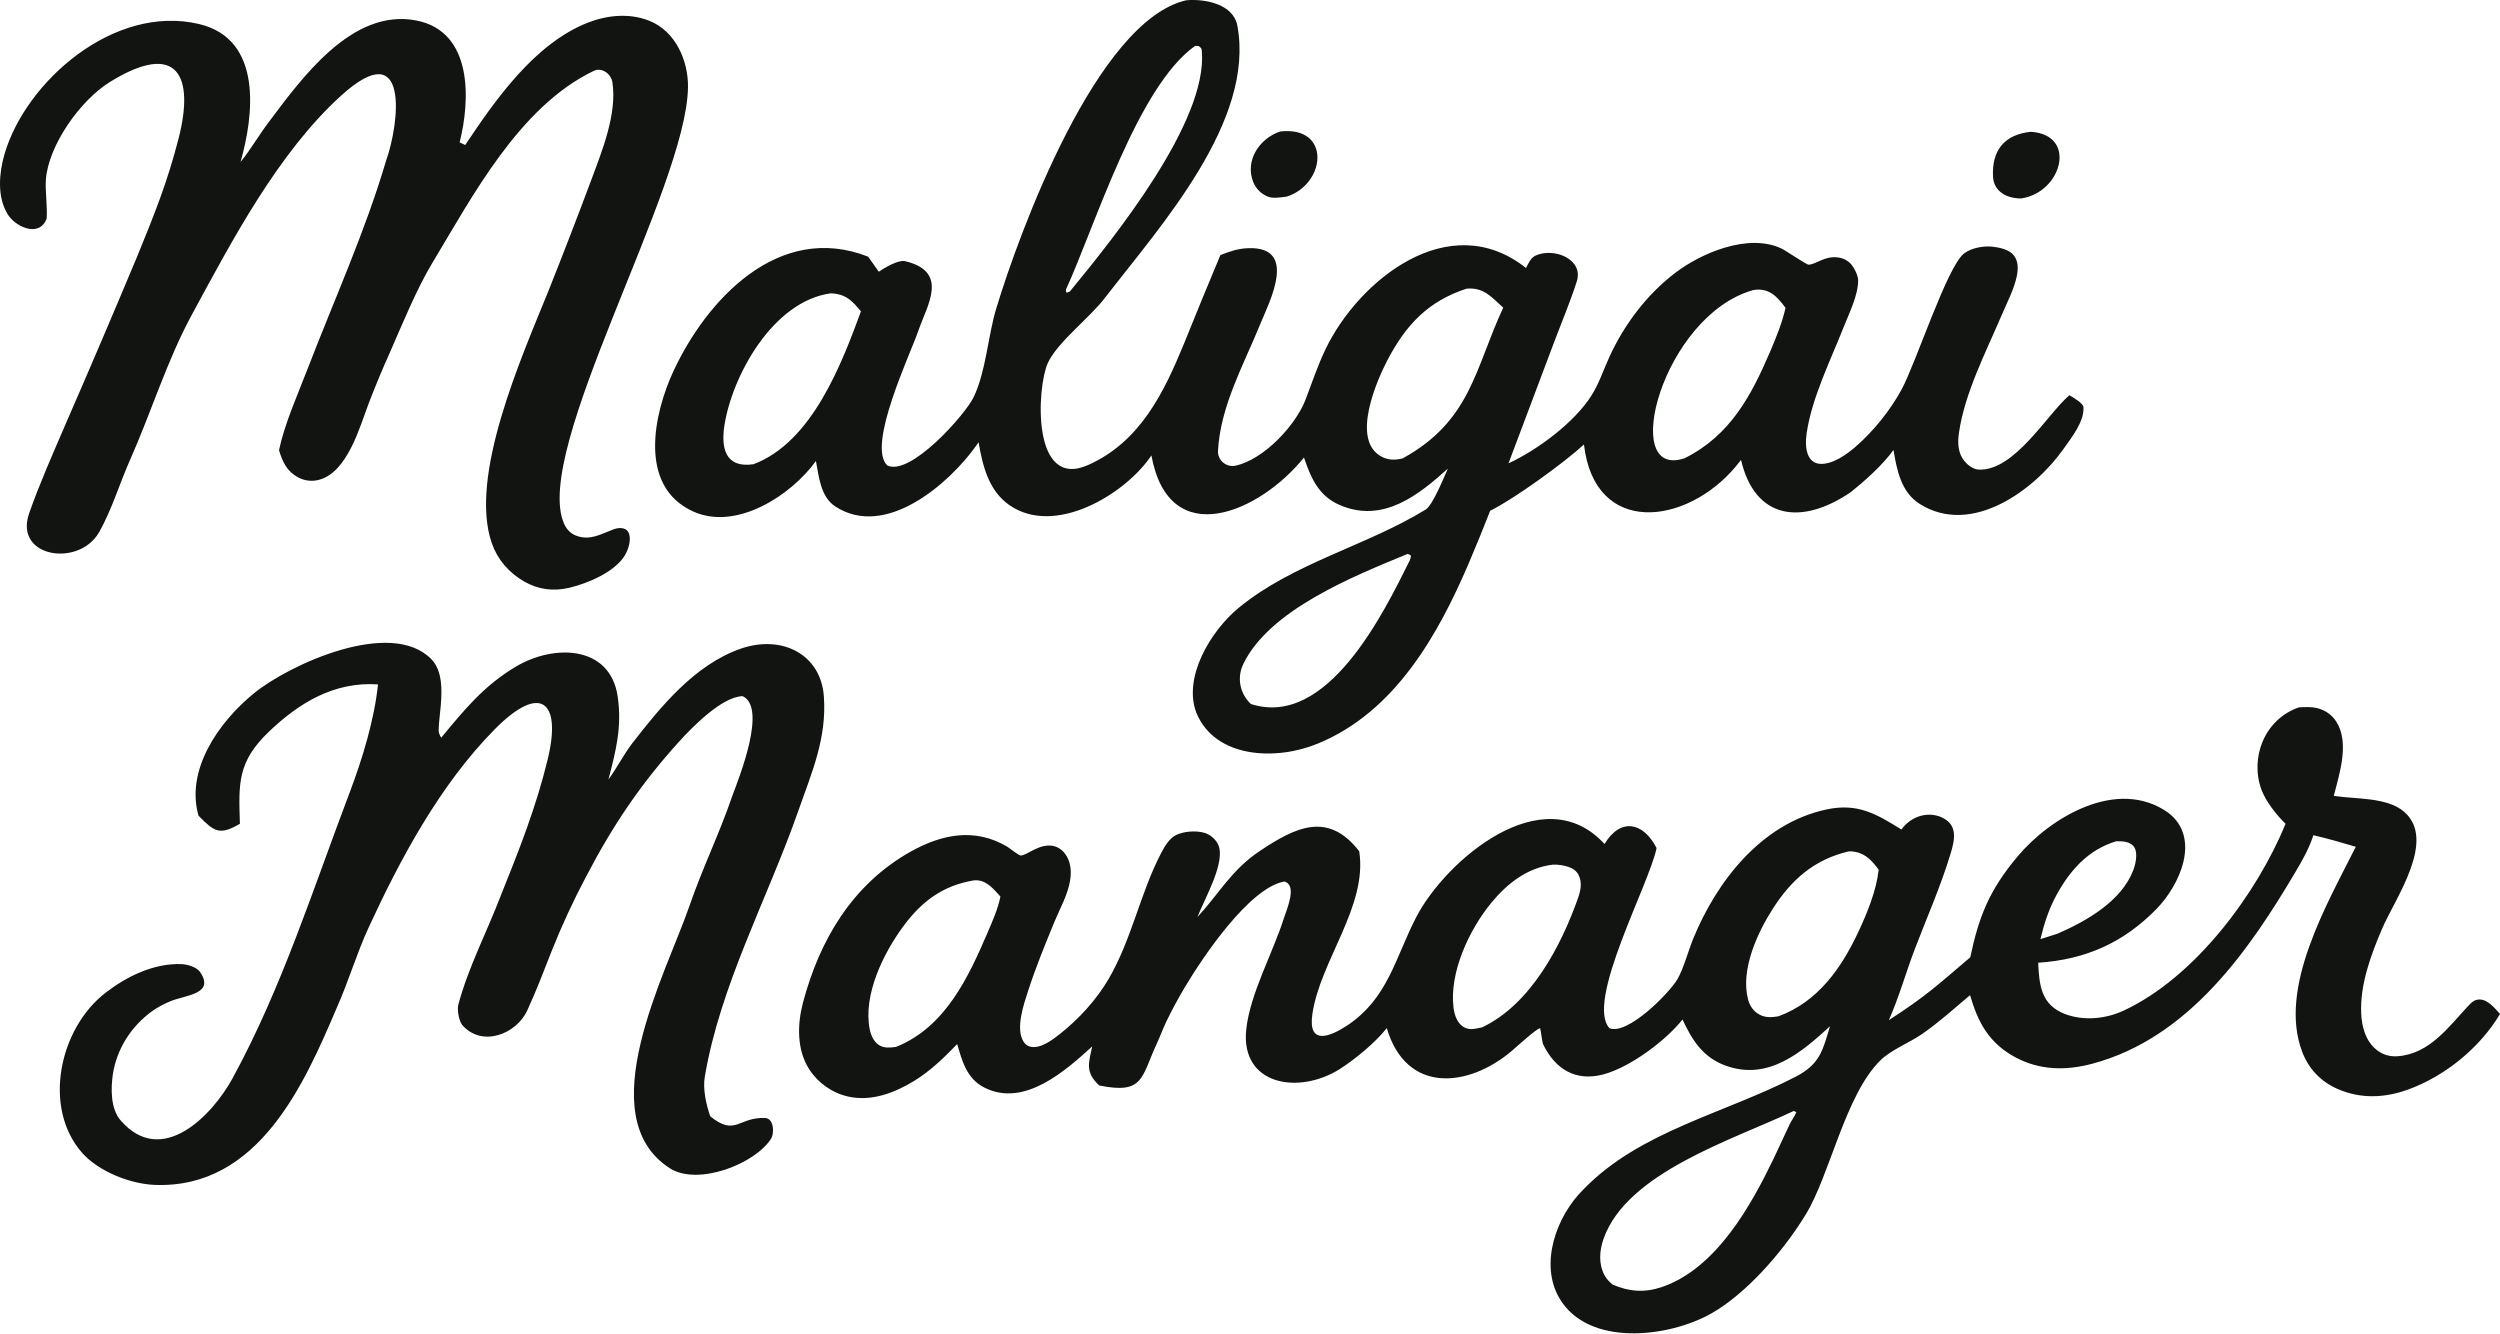
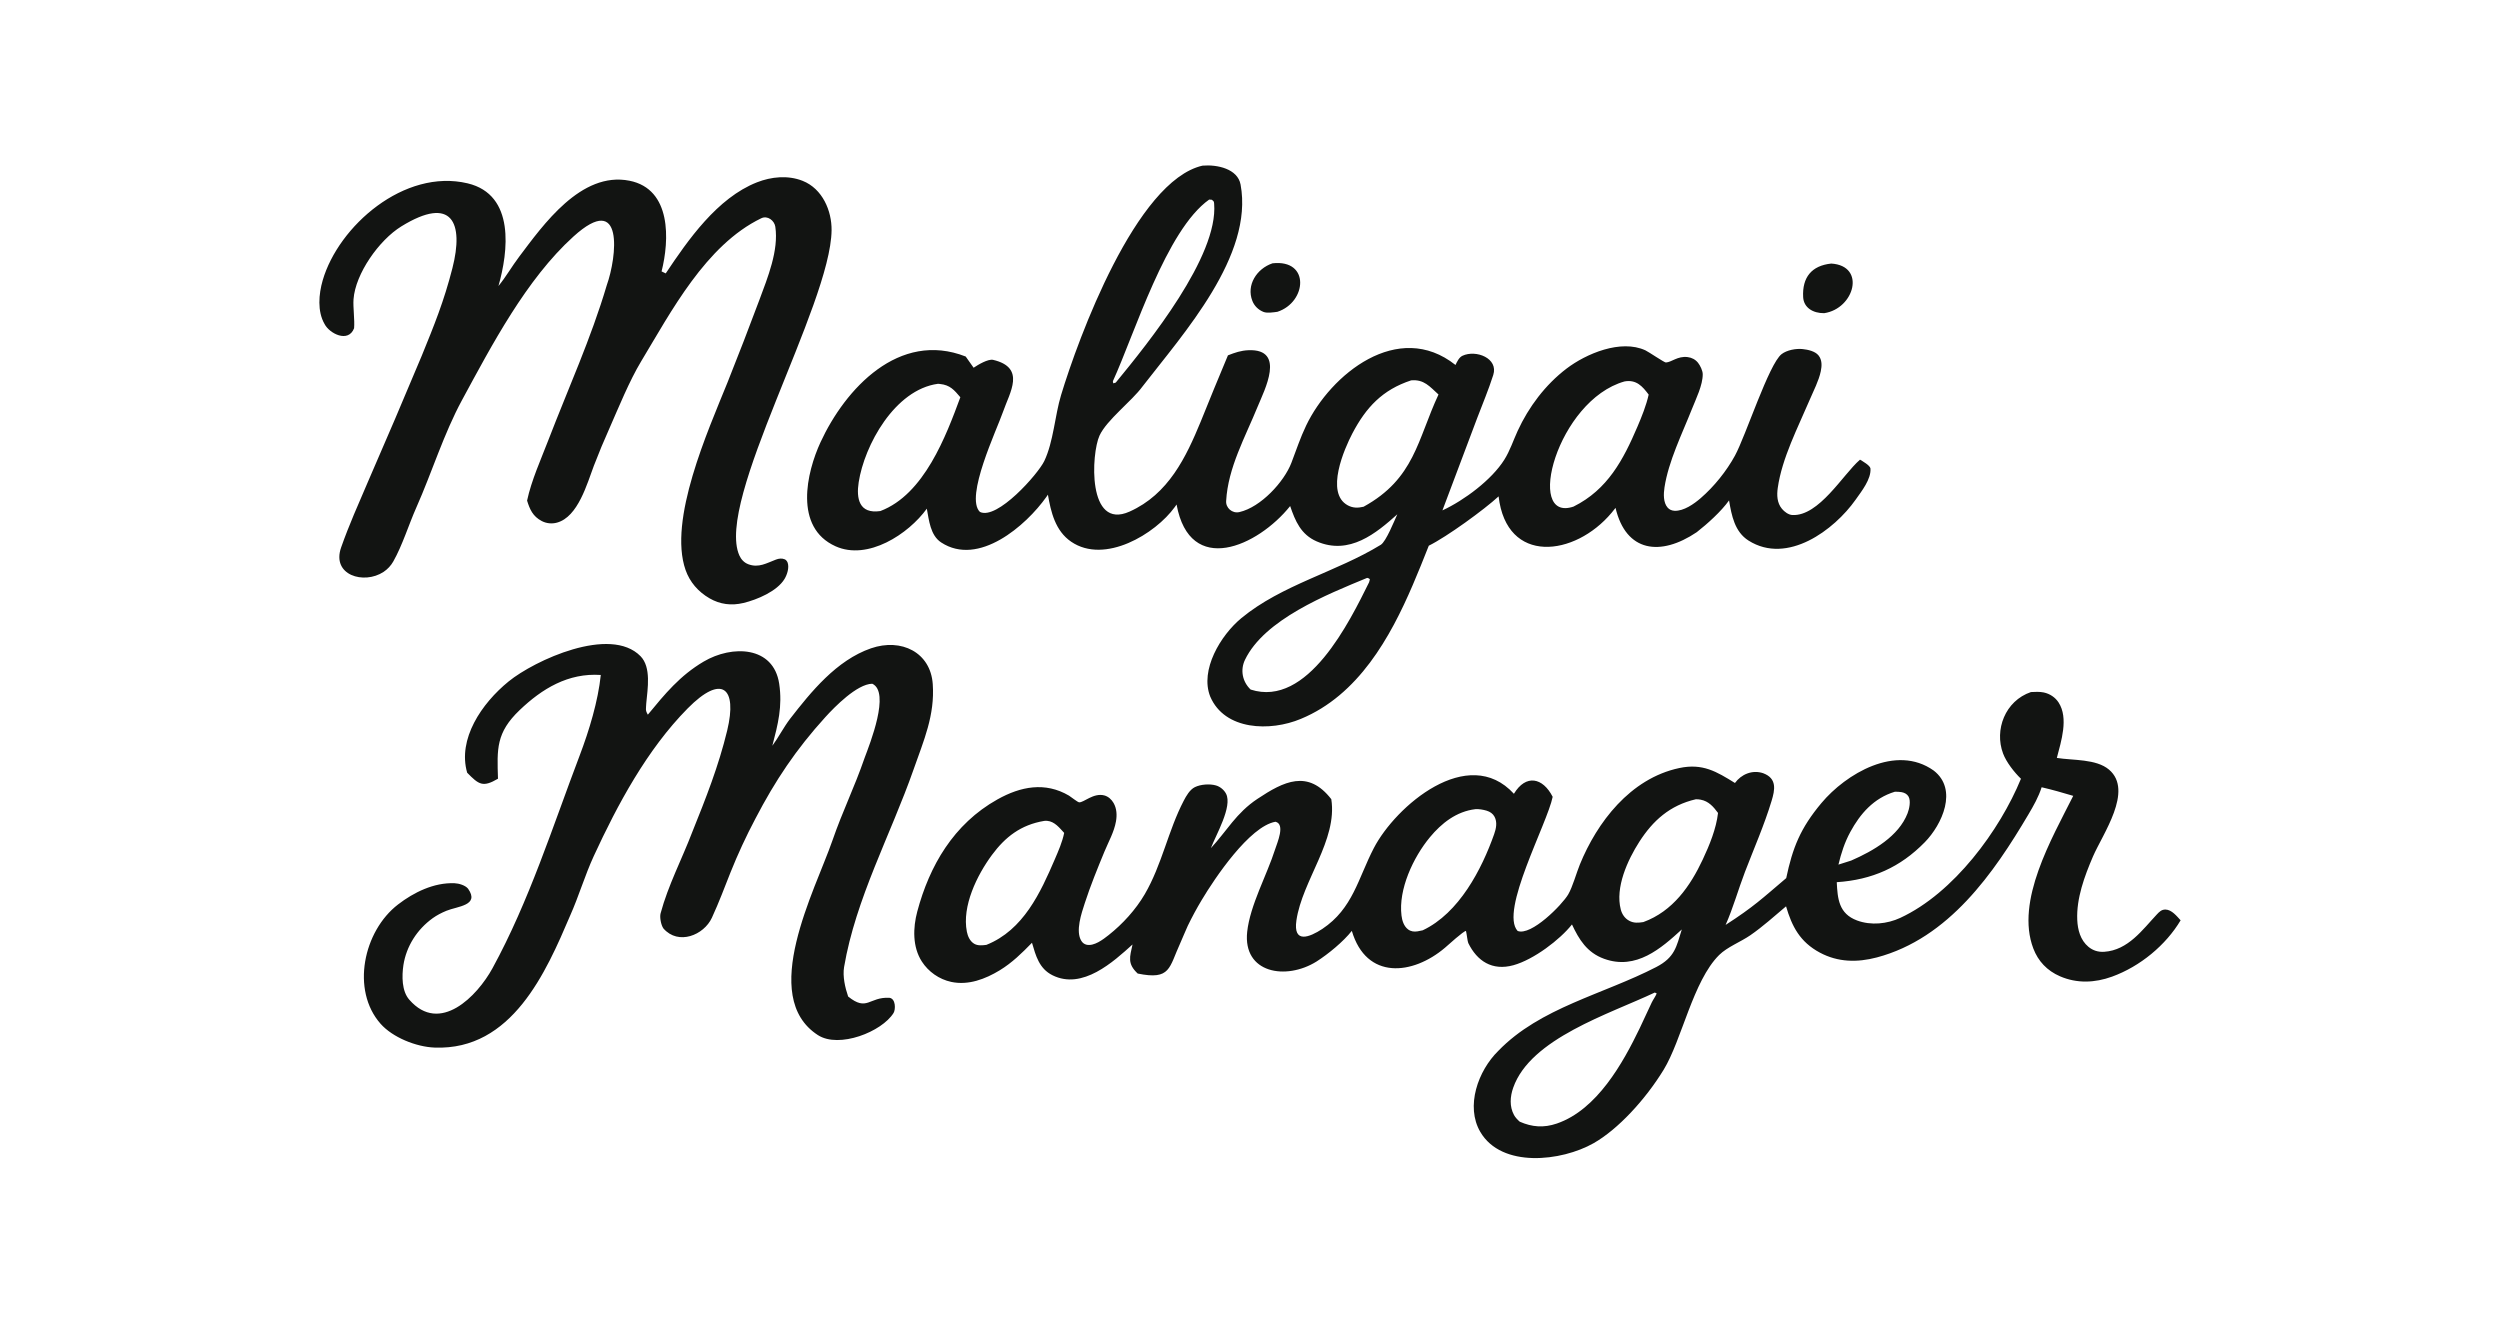
- <svg xmlns="http://www.w3.org/2000/svg" width="135" height="72" viewBox="0 0 135 72" fill="none">
-   <path d="M124.146 38.197C124.443 38.18 124.783 38.166 125.073 38.226C125.523 38.321 125.912 38.584 126.152 38.955C126.888 40.092 126.335 41.775 126.024 42.975C127.197 43.164 128.878 43.034 129.809 43.824C131.609 45.353 129.34 48.507 128.641 50.134C128.029 51.556 127.435 53.169 127.505 54.726C127.537 55.435 127.728 56.187 128.315 56.675C128.641 56.946 129.029 57.066 129.462 57.037C131.202 56.919 132.243 55.427 133.284 54.32C133.458 54.135 133.622 53.969 133.901 53.972C134.355 53.978 134.732 54.46 135.002 54.753C133.935 56.548 132.071 58.099 130.026 58.84C128.785 59.29 127.487 59.348 126.256 58.815C125.313 58.407 124.668 57.716 124.319 56.799C123.008 53.355 125.665 48.812 127.213 45.726C126.449 45.497 125.701 45.283 124.921 45.102C124.698 45.806 124.336 46.443 123.957 47.083C121.465 51.297 118.196 56.059 112.966 57.446C111.549 57.821 110.148 57.799 108.838 57.098C107.392 56.324 106.808 55.198 106.383 53.739C105.542 54.446 104.699 55.211 103.79 55.838C103.095 56.318 102.117 56.688 101.528 57.272C99.632 59.154 98.821 63.446 97.499 65.602C96.177 67.758 94.195 69.915 92.42 70.922C90.094 72.242 85.754 72.743 84.207 70.103C83.119 68.247 84.041 65.663 85.513 64.221C88.545 61.084 93.13 60.129 96.967 58.143C98.321 57.441 98.43 56.674 98.821 55.416C97.323 56.784 95.513 58.388 93.186 57.545C91.942 57.095 91.362 56.139 90.855 55.053C89.991 56.15 88.083 57.605 86.606 58.011C85.064 58.435 83.97 57.703 83.334 56.404C83.277 56.288 83.224 55.741 83.167 55.524C83.002 55.516 81.858 56.559 81.647 56.74C79.295 58.74 75.941 59.09 74.887 55.519C74.27 56.299 73.183 57.196 72.329 57.741C70.107 59.128 66.978 58.594 67.297 55.589C67.501 53.669 68.739 51.445 69.322 49.608C69.475 49.127 70.078 47.779 69.349 47.604C67.465 47.936 64.939 51.702 63.999 53.281C63.633 53.891 63.296 54.516 62.987 55.154C62.795 55.559 62.636 55.99 62.448 56.397C61.619 58.196 61.76 59.105 59.356 58.615C58.593 57.897 58.781 57.423 58.98 56.506C57.601 57.752 55.349 59.825 53.174 58.738C52.201 58.252 51.962 57.311 51.688 56.381C50.966 57.123 50.245 57.834 49.342 58.383C48.311 59.009 47.075 59.488 45.832 59.221C44.944 59.031 44.175 58.478 43.703 57.749C43.012 56.682 43.053 55.294 43.367 54.118C44.247 50.817 45.991 47.768 49.188 45.981C50.867 45.043 52.641 44.693 54.372 45.71C54.508 45.791 54.989 46.182 55.106 46.195C55.429 46.229 56.148 45.488 56.934 45.695C57.23 45.773 57.462 45.993 57.605 46.242C57.84 46.646 57.859 47.132 57.78 47.578C57.643 48.354 57.243 49.045 56.943 49.771C56.435 51.002 55.926 52.247 55.517 53.51C55.282 54.235 54.827 55.546 55.27 56.248C55.358 56.387 55.48 56.486 55.649 56.524C56.194 56.645 56.848 56.14 57.24 55.831C58.271 55.018 59.216 53.974 59.865 52.864C61.116 50.723 61.569 48.231 62.698 46.073C62.875 45.734 63.133 45.277 63.5 45.095C63.921 44.887 64.582 44.84 65.034 44.971C65.342 45.06 65.623 45.299 65.764 45.571C66.246 46.503 65.019 48.572 64.664 49.519C65.833 48.253 66.503 46.967 68.039 45.946C69.958 44.67 71.709 43.791 73.398 45.967C73.862 48.934 71.288 51.871 70.868 54.76C70.62 56.465 71.808 55.992 72.744 55.38C74.965 53.902 75.339 51.715 76.485 49.51C78.062 46.478 83.312 41.941 86.644 45.576C87.511 44.139 88.74 44.392 89.455 45.796C89.063 47.748 85.594 54.101 86.913 55.525C87.895 55.91 90.142 53.628 90.582 52.876C90.905 52.324 91.175 51.322 91.428 50.703C92.67 47.66 95.069 44.47 98.637 43.709C100.332 43.347 101.346 43.968 102.677 44.793C103.127 44.168 103.932 43.815 104.727 44.085C105.744 44.466 105.575 45.295 105.334 46.09C104.805 47.841 104.058 49.532 103.403 51.242C102.918 52.51 102.545 53.858 101.999 55.087C104.051 53.762 104.649 53.174 106.395 51.693C106.857 49.502 107.413 48.078 108.953 46.243C110.717 44.139 114.352 41.943 117.089 43.889C118.875 45.266 117.697 47.812 116.445 49.09C114.666 50.907 112.626 51.817 110.061 51.988C110.12 53.183 110.205 54.271 111.533 54.765C112.544 55.141 113.715 55.018 114.667 54.577C118.554 52.776 121.891 48.216 123.421 44.486C122.926 44.007 122.358 43.278 122.124 42.654C121.481 40.944 122.269 38.837 124.146 38.197ZM96.865 59.991C93.577 61.549 87.849 63.317 86.593 66.894C86.366 67.541 86.314 68.254 86.651 68.876C86.75 69.057 86.909 69.223 87.067 69.36C87.965 69.755 88.812 69.817 89.754 69.495C92.681 68.493 94.559 65.086 95.77 62.578C96.068 61.96 96.343 61.332 96.641 60.714C96.749 60.489 96.908 60.29 97.001 60.058L96.865 59.991ZM13.726 37.428C15.603 35.901 21.1 33.355 23.294 35.596C24.081 36.4 23.81 37.943 23.71 39.014C23.696 39.434 23.625 39.498 23.825 39.838C25.061 38.337 26.151 37.005 27.869 35.99C29.941 34.766 32.94 34.855 33.352 37.593C33.597 39.231 33.264 40.531 32.855 42.093C33.279 41.522 33.687 40.735 34.132 40.15C35.661 38.183 37.504 35.894 40.012 35.024C42.213 34.267 44.329 35.318 44.49 37.613C44.65 39.887 43.837 41.706 43.099 43.813C41.436 48.556 38.899 53.184 38.059 58.142C37.945 58.818 38.133 59.64 38.353 60.281C39.735 61.395 39.859 60.299 41.344 60.373C41.816 60.433 41.8 61.23 41.648 61.474C40.801 62.84 37.692 64.068 36.161 63.08C31.83 60.282 35.968 52.56 37.202 48.997C37.983 46.743 38.789 45.172 39.553 42.956C39.927 41.952 41.428 38.197 40.101 37.593C38.991 37.617 37.377 39.27 36.702 40.013C34.572 42.359 33.068 44.609 31.624 47.385C30.952 48.655 30.349 49.957 29.818 51.285C29.378 52.39 29 53.419 28.47 54.569C27.89 55.827 26.039 56.588 24.956 55.345C24.774 55.089 24.676 54.525 24.749 54.251C25.295 52.217 26.293 50.325 27.045 48.356C28.035 45.899 28.962 43.549 29.58 40.988C30.333 37.865 29.195 36.874 26.716 39.381C23.762 42.37 21.618 46.377 19.903 50.093C19.257 51.494 18.815 53.014 18.184 54.424C16.444 58.505 13.971 64.197 8.363 63.985C7.013 63.934 5.312 63.244 4.44 62.259C2.282 59.82 3.192 55.533 5.71 53.601C6.841 52.73 8.306 52.003 9.803 52.063C10.121 52.076 10.586 52.212 10.787 52.463C11.646 53.689 10.009 53.731 9.211 54.063C8.845 54.215 8.524 54.384 8.227 54.594C7.073 55.424 6.308 56.645 6.096 57.997C5.978 58.786 5.968 59.893 6.527 60.517C8.739 63.047 11.45 60.253 12.555 58.233C15.214 53.368 16.922 47.954 18.877 42.808C19.571 40.981 20.215 38.857 20.412 36.958C18.042 36.797 16.149 37.958 14.529 39.504C12.808 41.147 12.887 42.322 12.955 44.483C11.854 45.127 11.573 44.916 10.72 44.048C10.017 41.606 11.762 39.026 13.726 37.428ZM52.573 47.543C50.879 47.826 49.748 48.708 48.782 50.015C47.694 51.489 46.598 53.732 46.965 55.583C47.028 55.903 47.183 56.262 47.485 56.447C47.752 56.61 48.083 56.574 48.382 56.534C51.071 55.461 52.31 52.728 53.338 50.34C53.607 49.714 53.888 49.078 54.023 48.413C53.687 48.054 53.341 47.59 52.795 47.539C52.721 47.532 52.647 47.535 52.573 47.543ZM83.853 46.691C82.466 46.855 81.386 47.72 80.551 48.727C79.339 50.187 78.255 52.517 78.49 54.409C78.534 54.765 78.656 55.181 78.969 55.414C79.173 55.566 79.405 55.593 79.654 55.554C79.78 55.533 79.905 55.508 80.028 55.479C82.675 54.232 84.315 51.037 85.209 48.508C85.354 48.1 85.451 47.641 85.237 47.238C85.121 47.018 84.914 46.878 84.671 46.803C84.421 46.727 84.115 46.674 83.853 46.691ZM99.836 45.974C97.955 46.411 96.728 47.521 95.743 49.053C94.888 50.383 93.979 52.376 94.395 53.969C94.485 54.308 94.678 54.607 95.005 54.785C95.343 54.968 95.662 54.939 96.032 54.881C98.175 54.1 99.444 52.257 100.342 50.341C100.831 49.3 101.319 48.107 101.449 46.966C101.124 46.527 100.776 46.111 100.183 46.002C100.071 45.982 99.95 45.966 99.836 45.974ZM114.274 45.427C112.736 45.893 111.756 47.031 111.042 48.348C110.629 49.109 110.383 49.883 110.183 50.713L111.106 50.42C112.716 49.719 114.556 48.652 115.196 46.994C115.32 46.673 115.447 46.096 115.266 45.776C115.162 45.594 114.981 45.501 114.772 45.459C114.615 45.428 114.435 45.427 114.274 45.427ZM64.055 0.015C65.122 -0.078 66.606 0.242 66.818 1.386C67.773 6.544 62.696 12.165 59.699 16.04C58.925 17.099 57.109 18.459 56.585 19.597C55.989 20.894 55.684 26.483 58.763 25.109C61.596 23.845 62.865 21.151 63.928 18.578C64.573 16.972 65.231 15.371 65.901 13.775C66.41 13.575 66.841 13.423 67.397 13.402C70.125 13.299 68.536 16.318 68.071 17.459C67.154 19.712 65.906 21.917 65.772 24.332C65.731 24.829 66.205 25.263 66.73 25.144C68.289 24.79 69.977 22.942 70.501 21.577C70.873 20.607 71.14 19.773 71.574 18.866C73.347 15.159 78.241 11.17 82.406 14.473C82.527 14.228 82.661 13.921 82.918 13.802C83.896 13.35 85.534 13.984 85.145 15.2C84.798 16.287 84.378 17.275 83.982 18.319L81.459 25.021C83.053 24.282 85.032 22.799 85.945 21.349C86.354 20.701 86.601 19.938 86.919 19.247C87.707 17.534 88.916 15.911 90.465 14.733C91.877 13.659 94.395 12.586 96.182 13.411C96.403 13.512 97.554 14.298 97.665 14.293C98.085 14.273 98.514 13.813 99.238 13.9C99.546 13.937 99.808 14.077 99.996 14.311C100.155 14.51 100.336 14.883 100.339 15.132C100.35 15.929 99.842 16.941 99.552 17.677C98.844 19.466 97.853 21.459 97.565 23.357C97.497 23.806 97.465 24.449 97.797 24.823C97.921 24.963 98.094 25.038 98.286 25.048C98.959 25.085 99.713 24.545 100.187 24.136C101.169 23.288 102.067 22.166 102.677 21.049C103.457 19.619 105.139 14.398 106.059 13.687C106.44 13.392 107.1 13.269 107.58 13.319C107.966 13.359 108.486 13.472 108.734 13.775C109.005 14.107 108.984 14.541 108.902 14.931C108.756 15.627 108.381 16.333 108.101 16.993C107.243 19.009 106.086 21.23 105.781 23.392C105.708 23.914 105.724 24.475 106.085 24.907C106.259 25.115 106.551 25.342 106.841 25.357C108.77 25.454 110.518 22.412 111.72 21.366L111.748 21.341C111.948 21.463 112.47 21.756 112.506 21.979C112.565 22.754 111.858 23.636 111.423 24.252C109.882 26.435 106.483 28.988 103.665 27.212C102.653 26.574 102.432 25.38 102.248 24.297C101.69 25.084 100.673 26.003 99.901 26.604C97.278 28.369 94.772 28.057 94.015 24.838C93.921 24.959 93.826 25.078 93.728 25.195C91.057 28.379 86.112 28.986 85.533 24.003C84.484 24.971 81.765 26.945 80.47 27.581C80.097 28.535 79.71 29.484 79.308 30.427C77.682 34.216 75.366 38.415 71.191 40.142C68.967 41.076 65.664 40.984 64.616 38.523C63.854 36.6 65.369 34.079 66.873 32.836C69.81 30.409 73.782 29.484 76.989 27.515C77.369 27.282 77.971 25.773 78.186 25.304C76.666 26.667 74.715 28.299 72.341 27.27C71.188 26.77 70.782 25.782 70.414 24.706C68.062 27.64 63.141 29.853 62.175 24.593C62.134 24.654 62.091 24.715 62.048 24.775C60.637 26.729 56.968 28.953 54.531 27.293C53.374 26.504 53.059 25.126 52.843 23.88C52.807 23.936 52.77 23.99 52.732 24.043C51.257 26.125 47.812 29.123 45.1 27.345C44.31 26.828 44.217 25.721 44.06 24.896C42.727 26.744 39.776 28.672 37.445 27.626C34.396 26.258 35.342 22.258 36.352 20.072C38.141 16.204 42.038 11.961 46.88 13.86L47.454 14.673C47.789 14.448 48.49 14.031 48.86 14.1C51.276 14.665 50.069 16.469 49.589 17.865C49.14 19.17 46.801 24.063 47.912 25.132C49.158 25.741 52.128 22.386 52.58 21.441C53.248 20.041 53.348 18.142 53.796 16.662C55.046 12.532 59.227 1.125 64.055 0.015ZM76 29.915C73.075 31.125 68.546 32.93 67.137 35.86C66.787 36.587 66.94 37.438 67.547 38.016C71.69 39.351 74.737 33.058 76.135 30.244C76.158 30.196 76.184 30.064 76.194 30.006C76.094 29.944 76.107 29.933 76 29.915ZM31.737 1.226C32.778 0.816 33.986 0.696 35.047 1.115C36.499 1.688 37.169 3.301 37.152 4.702C37.089 10.139 28.702 24.344 30.463 28.289C30.59 28.573 30.806 28.812 31.115 28.927C31.868 29.209 32.444 28.841 33.119 28.588C33.333 28.508 33.546 28.481 33.762 28.572C33.856 28.611 33.938 28.731 33.968 28.82C34.089 29.179 33.929 29.679 33.739 29.994C33.202 30.883 31.761 31.495 30.757 31.736C29.89 31.943 29.067 31.841 28.301 31.399C27.472 30.92 26.867 30.215 26.561 29.343C25.291 25.713 28.181 19.258 29.601 15.746C30.397 13.752 31.17 11.751 31.92 9.742C32.513 8.145 33.329 6.155 33.07 4.441C33.004 4.003 32.511 3.608 32.05 3.832C28.023 5.778 25.495 10.636 23.336 14.215C22.486 15.625 21.686 17.597 21.053 19.035C20.646 19.941 20.264 20.859 19.909 21.785C19.427 23.052 18.767 25.496 17.231 25.909C16.863 26.01 16.466 25.969 16.13 25.793C15.478 25.453 15.259 24.936 15.066 24.311C15.378 22.849 16.065 21.337 16.605 19.932C18.047 16.183 19.711 12.531 20.847 8.683C21.58 6.636 22.122 1.808 18.427 5.158C15.004 8.26 12.495 13.057 10.351 17.011C9.022 19.462 8.162 22.27 7.036 24.803C6.475 26.066 6.028 27.546 5.359 28.728C5.19 29.026 4.95 29.285 4.657 29.481C3.232 30.421 0.87 29.722 1.577 27.709C2.154 26.068 2.833 24.557 3.518 22.957C4.844 19.916 6.147 16.866 7.425 13.806C8.33 11.584 9.037 9.854 9.651 7.446C10.488 4.169 9.644 2.142 5.947 4.419C4.321 5.421 2.611 7.86 2.477 9.707C2.434 10.293 2.571 11.202 2.518 11.808C2.101 12.9 0.723 12.191 0.374 11.498C-0.154 10.585 -0.05 9.338 0.241 8.332C1.38 4.408 6.153 0.205 10.752 1.298C14.222 2.124 13.696 6.27 12.989 8.746C13.534 8.082 13.96 7.325 14.491 6.622C16.221 4.329 18.977 0.412 22.49 1.108C25.557 1.715 25.391 5.429 24.821 7.687L25.122 7.831C26.732 5.419 28.853 2.361 31.737 1.226ZM44.87 15.838C41.723 16.263 39.529 20.314 39.118 22.979C38.936 24.159 39.142 25.297 40.691 25.068C43.873 23.864 45.46 19.608 46.492 16.813C46.052 16.296 45.747 15.923 45.014 15.851C44.966 15.846 44.918 15.842 44.87 15.838ZM96.418 16.622C95.971 16.026 95.531 15.515 94.669 15.666C89.787 17.04 87.413 25.945 90.967 24.745C93.454 23.51 94.583 21.329 95.598 18.963C95.914 18.226 96.246 17.399 96.418 16.622ZM79.189 15.589C77.11 16.271 75.92 17.545 74.926 19.439C74.361 20.516 72.927 23.757 74.596 24.655C74.968 24.855 75.33 24.852 75.74 24.755C79.443 22.718 79.642 19.896 81.174 16.615C80.534 16.038 80.127 15.503 79.189 15.589ZM64.538 2.476C61.42 4.684 59.132 12.206 57.562 15.635C57.546 15.671 57.575 15.767 57.586 15.804C57.622 15.794 57.742 15.764 57.767 15.748C60.144 12.853 65.215 6.587 64.9 2.771C64.885 2.585 64.865 2.606 64.732 2.488L64.538 2.476ZM109.662 7.117C112.2 7.276 111.345 10.392 109.146 10.716C108.342 10.723 107.663 10.321 107.623 9.548C107.549 8.124 108.231 7.266 109.662 7.117ZM69.134 7.099C71.886 6.792 71.616 9.926 69.489 10.616C69.204 10.655 68.746 10.728 68.483 10.626C68.107 10.478 67.813 10.187 67.672 9.822C67.227 8.69 67.975 7.49 69.134 7.099Z" fill="#121412" />
+ <svg xmlns="http://www.w3.org/2000/svg" width="136" height="72" viewBox="0 0 136 72" fill="none">
+   <g transform="translate(17.374 9) scale(0.75)">
+     <path d="M124.146 38.197C124.443 38.18 124.783 38.166 125.073 38.226C125.523 38.321 125.912 38.584 126.152 38.955C126.888 40.092 126.335 41.775 126.024 42.975C127.197 43.164 128.878 43.034 129.809 43.824C131.609 45.353 129.34 48.507 128.641 50.134C128.029 51.556 127.435 53.169 127.505 54.726C127.537 55.435 127.728 56.187 128.315 56.675C128.641 56.946 129.029 57.066 129.462 57.037C131.202 56.919 132.243 55.427 133.284 54.32C133.458 54.135 133.622 53.969 133.901 53.972C134.355 53.978 134.732 54.46 135.002 54.753C133.935 56.548 132.071 58.099 130.026 58.84C128.785 59.29 127.487 59.348 126.256 58.815C125.313 58.407 124.668 57.716 124.319 56.799C123.008 53.355 125.665 48.812 127.213 45.726C126.449 45.497 125.701 45.283 124.921 45.102C124.698 45.806 124.336 46.443 123.957 47.083C121.465 51.297 118.196 56.059 112.966 57.446C111.549 57.821 110.148 57.799 108.838 57.098C107.392 56.324 106.808 55.198 106.383 53.739C105.542 54.446 104.699 55.211 103.79 55.838C103.095 56.318 102.117 56.688 101.528 57.272C99.632 59.154 98.821 63.446 97.499 65.602C96.177 67.758 94.195 69.915 92.42 70.922C90.094 72.242 85.754 72.743 84.207 70.103C83.119 68.247 84.041 65.663 85.513 64.221C88.545 61.084 93.13 60.129 96.967 58.143C98.321 57.441 98.43 56.674 98.821 55.416C97.323 56.784 95.513 58.388 93.186 57.545C91.942 57.095 91.362 56.139 90.855 55.053C89.991 56.15 88.083 57.605 86.606 58.011C85.064 58.435 83.97 57.703 83.334 56.404C83.277 56.288 83.224 55.741 83.167 55.524C83.002 55.516 81.858 56.559 81.647 56.74C79.295 58.74 75.941 59.09 74.887 55.519C74.27 56.299 73.183 57.196 72.329 57.741C70.107 59.128 66.978 58.594 67.297 55.589C67.501 53.669 68.739 51.445 69.322 49.608C69.475 49.127 70.078 47.779 69.349 47.604C67.465 47.936 64.939 51.702 63.999 53.281C63.633 53.891 63.296 54.516 62.987 55.154C62.795 55.559 62.636 55.99 62.448 56.397C61.619 58.196 61.76 59.105 59.356 58.615C58.593 57.897 58.781 57.423 58.98 56.506C57.601 57.752 55.349 59.825 53.174 58.738C52.201 58.252 51.962 57.311 51.688 56.381C50.966 57.123 50.245 57.834 49.342 58.383C48.311 59.009 47.075 59.488 45.832 59.221C44.944 59.031 44.175 58.478 43.703 57.749C43.012 56.682 43.053 55.294 43.367 54.118C44.247 50.817 45.991 47.768 49.188 45.981C50.867 45.043 52.641 44.693 54.372 45.71C54.508 45.791 54.989 46.182 55.106 46.195C55.429 46.229 56.148 45.488 56.934 45.695C57.23 45.773 57.462 45.993 57.605 46.242C57.84 46.646 57.859 47.132 57.78 47.578C57.643 48.354 57.243 49.045 56.943 49.771C56.435 51.002 55.926 52.247 55.517 53.51C55.282 54.235 54.827 55.546 55.27 56.248C55.358 56.387 55.48 56.486 55.649 56.524C56.194 56.645 56.848 56.14 57.24 55.831C58.271 55.018 59.216 53.974 59.865 52.864C61.116 50.723 61.569 48.231 62.698 46.073C62.875 45.734 63.133 45.277 63.5 45.095C63.921 44.887 64.582 44.84 65.034 44.971C65.342 45.06 65.623 45.299 65.764 45.571C66.246 46.503 65.019 48.572 64.664 49.519C65.833 48.253 66.503 46.967 68.039 45.946C69.958 44.67 71.709 43.791 73.398 45.967C73.862 48.934 71.288 51.871 70.868 54.76C70.62 56.465 71.808 55.992 72.744 55.38C74.965 53.902 75.339 51.715 76.485 49.51C78.062 46.478 83.312 41.941 86.644 45.576C87.511 44.139 88.74 44.392 89.455 45.796C89.063 47.748 85.594 54.101 86.913 55.525C87.895 55.91 90.142 53.628 90.582 52.876C90.905 52.324 91.175 51.322 91.428 50.703C92.67 47.66 95.069 44.47 98.637 43.709C100.332 43.347 101.346 43.968 102.677 44.793C103.127 44.168 103.932 43.815 104.727 44.085C105.744 44.466 105.575 45.295 105.334 46.09C104.805 47.841 104.058 49.532 103.403 51.242C102.918 52.51 102.545 53.858 101.999 55.087C104.051 53.762 104.649 53.174 106.395 51.693C106.857 49.502 107.413 48.078 108.953 46.243C110.717 44.139 114.352 41.943 117.089 43.889C118.875 45.266 117.697 47.812 116.445 49.09C114.666 50.907 112.626 51.817 110.061 51.988C110.12 53.183 110.205 54.271 111.533 54.765C112.544 55.141 113.715 55.018 114.667 54.577C118.554 52.776 121.891 48.216 123.421 44.486C122.926 44.007 122.358 43.278 122.124 42.654C121.481 40.944 122.269 38.837 124.146 38.197ZM96.865 59.991C93.577 61.549 87.849 63.317 86.593 66.894C86.366 67.541 86.314 68.254 86.651 68.876C86.75 69.057 86.909 69.223 87.067 69.36C87.965 69.755 88.812 69.817 89.754 69.495C92.681 68.493 94.559 65.086 95.77 62.578C96.068 61.96 96.343 61.332 96.641 60.714C96.749 60.489 96.908 60.29 97.001 60.058L96.865 59.991ZM13.726 37.428C15.603 35.901 21.1 33.355 23.294 35.596C24.081 36.4 23.81 37.943 23.71 39.014C23.696 39.434 23.625 39.498 23.825 39.838C25.061 38.337 26.151 37.005 27.869 35.99C29.941 34.766 32.94 34.855 33.352 37.593C33.597 39.231 33.264 40.531 32.855 42.093C33.279 41.522 33.687 40.735 34.132 40.15C35.661 38.183 37.504 35.894 40.012 35.024C42.213 34.267 44.329 35.318 44.49 37.613C44.65 39.887 43.837 41.706 43.099 43.813C41.436 48.556 38.899 53.184 38.059 58.142C37.945 58.818 38.133 59.64 38.353 60.281C39.735 61.395 39.859 60.299 41.344 60.373C41.816 60.433 41.8 61.23 41.648 61.474C40.801 62.84 37.692 64.068 36.161 63.08C31.83 60.282 35.968 52.56 37.202 48.997C37.983 46.743 38.789 45.172 39.553 42.956C39.927 41.952 41.428 38.197 40.101 37.593C38.991 37.617 37.377 39.27 36.702 40.013C34.572 42.359 33.068 44.609 31.624 47.385C30.952 48.655 30.349 49.957 29.818 51.285C29.378 52.39 29 53.419 28.47 54.569C27.89 55.827 26.039 56.588 24.956 55.345C24.774 55.089 24.676 54.525 24.749 54.251C25.295 52.217 26.293 50.325 27.045 48.356C28.035 45.899 28.962 43.549 29.58 40.988C30.333 37.865 29.195 36.874 26.716 39.381C23.762 42.37 21.618 46.377 19.903 50.093C19.257 51.494 18.815 53.014 18.184 54.424C16.444 58.505 13.971 64.197 8.363 63.985C7.013 63.934 5.312 63.244 4.44 62.259C2.282 59.82 3.192 55.533 5.71 53.601C6.841 52.73 8.306 52.003 9.803 52.063C10.121 52.076 10.586 52.212 10.787 52.463C11.646 53.689 10.009 53.731 9.211 54.063C8.845 54.215 8.524 54.384 8.227 54.594C7.073 55.424 6.308 56.645 6.096 57.997C5.978 58.786 5.968 59.893 6.527 60.517C8.739 63.047 11.45 60.253 12.555 58.233C15.214 53.368 16.922 47.954 18.877 42.808C19.571 40.981 20.215 38.857 20.412 36.958C18.042 36.797 16.149 37.958 14.529 39.504C12.808 41.147 12.887 42.322 12.955 44.483C11.854 45.127 11.573 44.916 10.72 44.048C10.017 41.606 11.762 39.026 13.726 37.428ZM52.573 47.543C50.879 47.826 49.748 48.708 48.782 50.015C47.694 51.489 46.598 53.732 46.965 55.583C47.028 55.903 47.183 56.262 47.485 56.447C47.752 56.61 48.083 56.574 48.382 56.534C51.071 55.461 52.31 52.728 53.338 50.34C53.607 49.714 53.888 49.078 54.023 48.413C53.687 48.054 53.341 47.59 52.795 47.539C52.721 47.532 52.647 47.535 52.573 47.543ZM83.853 46.691C82.466 46.855 81.386 47.72 80.551 48.727C79.339 50.187 78.255 52.517 78.49 54.409C78.534 54.765 78.656 55.181 78.969 55.414C79.173 55.566 79.405 55.593 79.654 55.554C79.78 55.533 79.905 55.508 80.028 55.479C82.675 54.232 84.315 51.037 85.209 48.508C85.354 48.1 85.451 47.641 85.237 47.238C85.121 47.018 84.914 46.878 84.671 46.803C84.421 46.727 84.115 46.674 83.853 46.691ZM99.836 45.974C97.955 46.411 96.728 47.521 95.743 49.053C94.888 50.383 93.979 52.376 94.395 53.969C94.485 54.308 94.678 54.607 95.005 54.785C95.343 54.968 95.662 54.939 96.032 54.881C98.175 54.1 99.444 52.257 100.342 50.341C100.831 49.3 101.319 48.107 101.449 46.966C101.124 46.527 100.776 46.111 100.183 46.002C100.071 45.982 99.95 45.966 99.836 45.974ZM114.274 45.427C112.736 45.893 111.756 47.031 111.042 48.348C110.629 49.109 110.383 49.883 110.183 50.713L111.106 50.42C112.716 49.719 114.556 48.652 115.196 46.994C115.32 46.673 115.447 46.096 115.266 45.776C115.162 45.594 114.981 45.501 114.772 45.459C114.615 45.428 114.435 45.427 114.274 45.427ZM64.055 0.015C65.122 -0.078 66.606 0.242 66.818 1.386C67.773 6.544 62.696 12.165 59.699 16.04C58.925 17.099 57.109 18.459 56.585 19.597C55.989 20.894 55.684 26.483 58.763 25.109C61.596 23.845 62.865 21.151 63.928 18.578C64.573 16.972 65.231 15.371 65.901 13.775C66.41 13.575 66.841 13.423 67.397 13.402C70.125 13.299 68.536 16.318 68.071 17.459C67.154 19.712 65.906 21.917 65.772 24.332C65.731 24.829 66.205 25.263 66.73 25.144C68.289 24.79 69.977 22.942 70.501 21.577C70.873 20.607 71.14 19.773 71.574 18.866C73.347 15.159 78.241 11.17 82.406 14.473C82.527 14.228 82.661 13.921 82.918 13.802C83.896 13.35 85.534 13.984 85.145 15.2C84.798 16.287 84.378 17.275 83.982 18.319L81.459 25.021C83.053 24.282 85.032 22.799 85.945 21.349C86.354 20.701 86.601 19.938 86.919 19.247C87.707 17.534 88.916 15.911 90.465 14.733C91.877 13.659 94.395 12.586 96.182 13.411C96.403 13.512 97.554 14.298 97.665 14.293C98.085 14.273 98.514 13.813 99.238 13.9C99.546 13.937 99.808 14.077 99.996 14.311C100.155 14.51 100.336 14.883 100.339 15.132C100.35 15.929 99.842 16.941 99.552 17.677C98.844 19.466 97.853 21.459 97.565 23.357C97.497 23.806 97.465 24.449 97.797 24.823C97.921 24.963 98.094 25.038 98.286 25.048C98.959 25.085 99.713 24.545 100.187 24.136C101.169 23.288 102.067 22.166 102.677 21.049C103.457 19.619 105.139 14.398 106.059 13.687C106.44 13.392 107.1 13.269 107.58 13.319C107.966 13.359 108.486 13.472 108.734 13.775C109.005 14.107 108.984 14.541 108.902 14.931C108.756 15.627 108.381 16.333 108.101 16.993C107.243 19.009 106.086 21.23 105.781 23.392C105.708 23.914 105.724 24.475 106.085 24.907C106.259 25.115 106.551 25.342 106.841 25.357C108.77 25.454 110.518 22.412 111.72 21.366L111.748 21.341C111.948 21.463 112.47 21.756 112.506 21.979C112.565 22.754 111.858 23.636 111.423 24.252C109.882 26.435 106.483 28.988 103.665 27.212C102.653 26.574 102.432 25.38 102.248 24.297C101.69 25.084 100.673 26.003 99.901 26.604C97.278 28.369 94.772 28.057 94.015 24.838C93.921 24.959 93.826 25.078 93.728 25.195C91.057 28.379 86.112 28.986 85.533 24.003C84.484 24.971 81.765 26.945 80.47 27.581C80.097 28.535 79.71 29.484 79.308 30.427C77.682 34.216 75.366 38.415 71.191 40.142C68.967 41.076 65.664 40.984 64.616 38.523C63.854 36.6 65.369 34.079 66.873 32.836C69.81 30.409 73.782 29.484 76.989 27.515C77.369 27.282 77.971 25.773 78.186 25.304C76.666 26.667 74.715 28.299 72.341 27.27C71.188 26.77 70.782 25.782 70.414 24.706C68.062 27.64 63.141 29.853 62.175 24.593C62.134 24.654 62.091 24.715 62.048 24.775C60.637 26.729 56.968 28.953 54.531 27.293C53.374 26.504 53.059 25.126 52.843 23.88C52.807 23.936 52.77 23.99 52.732 24.043C51.257 26.125 47.812 29.123 45.1 27.345C44.31 26.828 44.217 25.721 44.06 24.896C42.727 26.744 39.776 28.672 37.445 27.626C34.396 26.258 35.342 22.258 36.352 20.072C38.141 16.204 42.038 11.961 46.88 13.86L47.454 14.673C47.789 14.448 48.49 14.031 48.86 14.1C51.276 14.665 50.069 16.469 49.589 17.865C49.14 19.17 46.801 24.063 47.912 25.132C49.158 25.741 52.128 22.386 52.58 21.441C53.248 20.041 53.348 18.142 53.796 16.662C55.046 12.532 59.227 1.125 64.055 0.015ZM76 29.915C73.075 31.125 68.546 32.93 67.137 35.86C66.787 36.587 66.94 37.438 67.547 38.016C71.69 39.351 74.737 33.058 76.135 30.244C76.158 30.196 76.184 30.064 76.194 30.006C76.094 29.944 76.107 29.933 76 29.915ZM31.737 1.226C32.778 0.816 33.986 0.696 35.047 1.115C36.499 1.688 37.169 3.301 37.152 4.702C37.089 10.139 28.702 24.344 30.463 28.289C30.59 28.573 30.806 28.812 31.115 28.927C31.868 29.209 32.444 28.841 33.119 28.588C33.333 28.508 33.546 28.481 33.762 28.572C33.856 28.611 33.938 28.731 33.968 28.82C34.089 29.179 33.929 29.679 33.739 29.994C33.202 30.883 31.761 31.495 30.757 31.736C29.89 31.943 29.067 31.841 28.301 31.399C27.472 30.92 26.867 30.215 26.561 29.343C25.291 25.713 28.181 19.258 29.601 15.746C30.397 13.752 31.17 11.751 31.92 9.742C32.513 8.145 33.329 6.155 33.07 4.441C33.004 4.003 32.511 3.608 32.05 3.832C28.023 5.778 25.495 10.636 23.336 14.215C22.486 15.625 21.686 17.597 21.053 19.035C20.646 19.941 20.264 20.859 19.909 21.785C19.427 23.052 18.767 25.496 17.231 25.909C16.863 26.01 16.466 25.969 16.13 25.793C15.478 25.453 15.259 24.936 15.066 24.311C15.378 22.849 16.065 21.337 16.605 19.932C18.047 16.183 19.711 12.531 20.847 8.683C21.58 6.636 22.122 1.808 18.427 5.158C15.004 8.26 12.495 13.057 10.351 17.011C9.022 19.462 8.162 22.27 7.036 24.803C6.475 26.066 6.028 27.546 5.359 28.728C5.19 29.026 4.95 29.285 4.657 29.481C3.232 30.421 0.87 29.722 1.577 27.709C2.154 26.068 2.833 24.557 3.518 22.957C4.844 19.916 6.147 16.866 7.425 13.806C8.33 11.584 9.037 9.854 9.651 7.446C10.488 4.169 9.644 2.142 5.947 4.419C4.321 5.421 2.611 7.86 2.477 9.707C2.434 10.293 2.571 11.202 2.518 11.808C2.101 12.9 0.723 12.191 0.374 11.498C-0.154 10.585 -0.05 9.338 0.241 8.332C1.38 4.408 6.153 0.205 10.752 1.298C14.222 2.124 13.696 6.27 12.989 8.746C13.534 8.082 13.96 7.325 14.491 6.622C16.221 4.329 18.977 0.412 22.49 1.108C25.557 1.715 25.391 5.429 24.821 7.687L25.122 7.831C26.732 5.419 28.853 2.361 31.737 1.226ZM44.87 15.838C41.723 16.263 39.529 20.314 39.118 22.979C38.936 24.159 39.142 25.297 40.691 25.068C43.873 23.864 45.46 19.608 46.492 16.813C46.052 16.296 45.747 15.923 45.014 15.851C44.966 15.846 44.918 15.842 44.87 15.838ZM96.418 16.622C95.971 16.026 95.531 15.515 94.669 15.666C89.787 17.04 87.413 25.945 90.967 24.745C93.454 23.51 94.583 21.329 95.598 18.963C95.914 18.226 96.246 17.399 96.418 16.622ZM79.189 15.589C77.11 16.271 75.92 17.545 74.926 19.439C74.361 20.516 72.927 23.757 74.596 24.655C74.968 24.855 75.33 24.852 75.74 24.755C79.443 22.718 79.642 19.896 81.174 16.615C80.534 16.038 80.127 15.503 79.189 15.589ZM64.538 2.476C61.42 4.684 59.132 12.206 57.562 15.635C57.546 15.671 57.575 15.767 57.586 15.804C57.622 15.794 57.742 15.764 57.767 15.748C60.144 12.853 65.215 6.587 64.9 2.771C64.885 2.585 64.865 2.606 64.732 2.488L64.538 2.476ZM109.662 7.117C112.2 7.276 111.345 10.392 109.146 10.716C108.342 10.723 107.663 10.321 107.623 9.548C107.549 8.124 108.231 7.266 109.662 7.117ZM69.134 7.099C71.886 6.792 71.616 9.926 69.489 10.616C69.204 10.655 68.746 10.728 68.483 10.626C68.107 10.478 67.813 10.187 67.672 9.822C67.227 8.69 67.975 7.49 69.134 7.099Z" fill="#121412" />
+   </g>
</svg>
